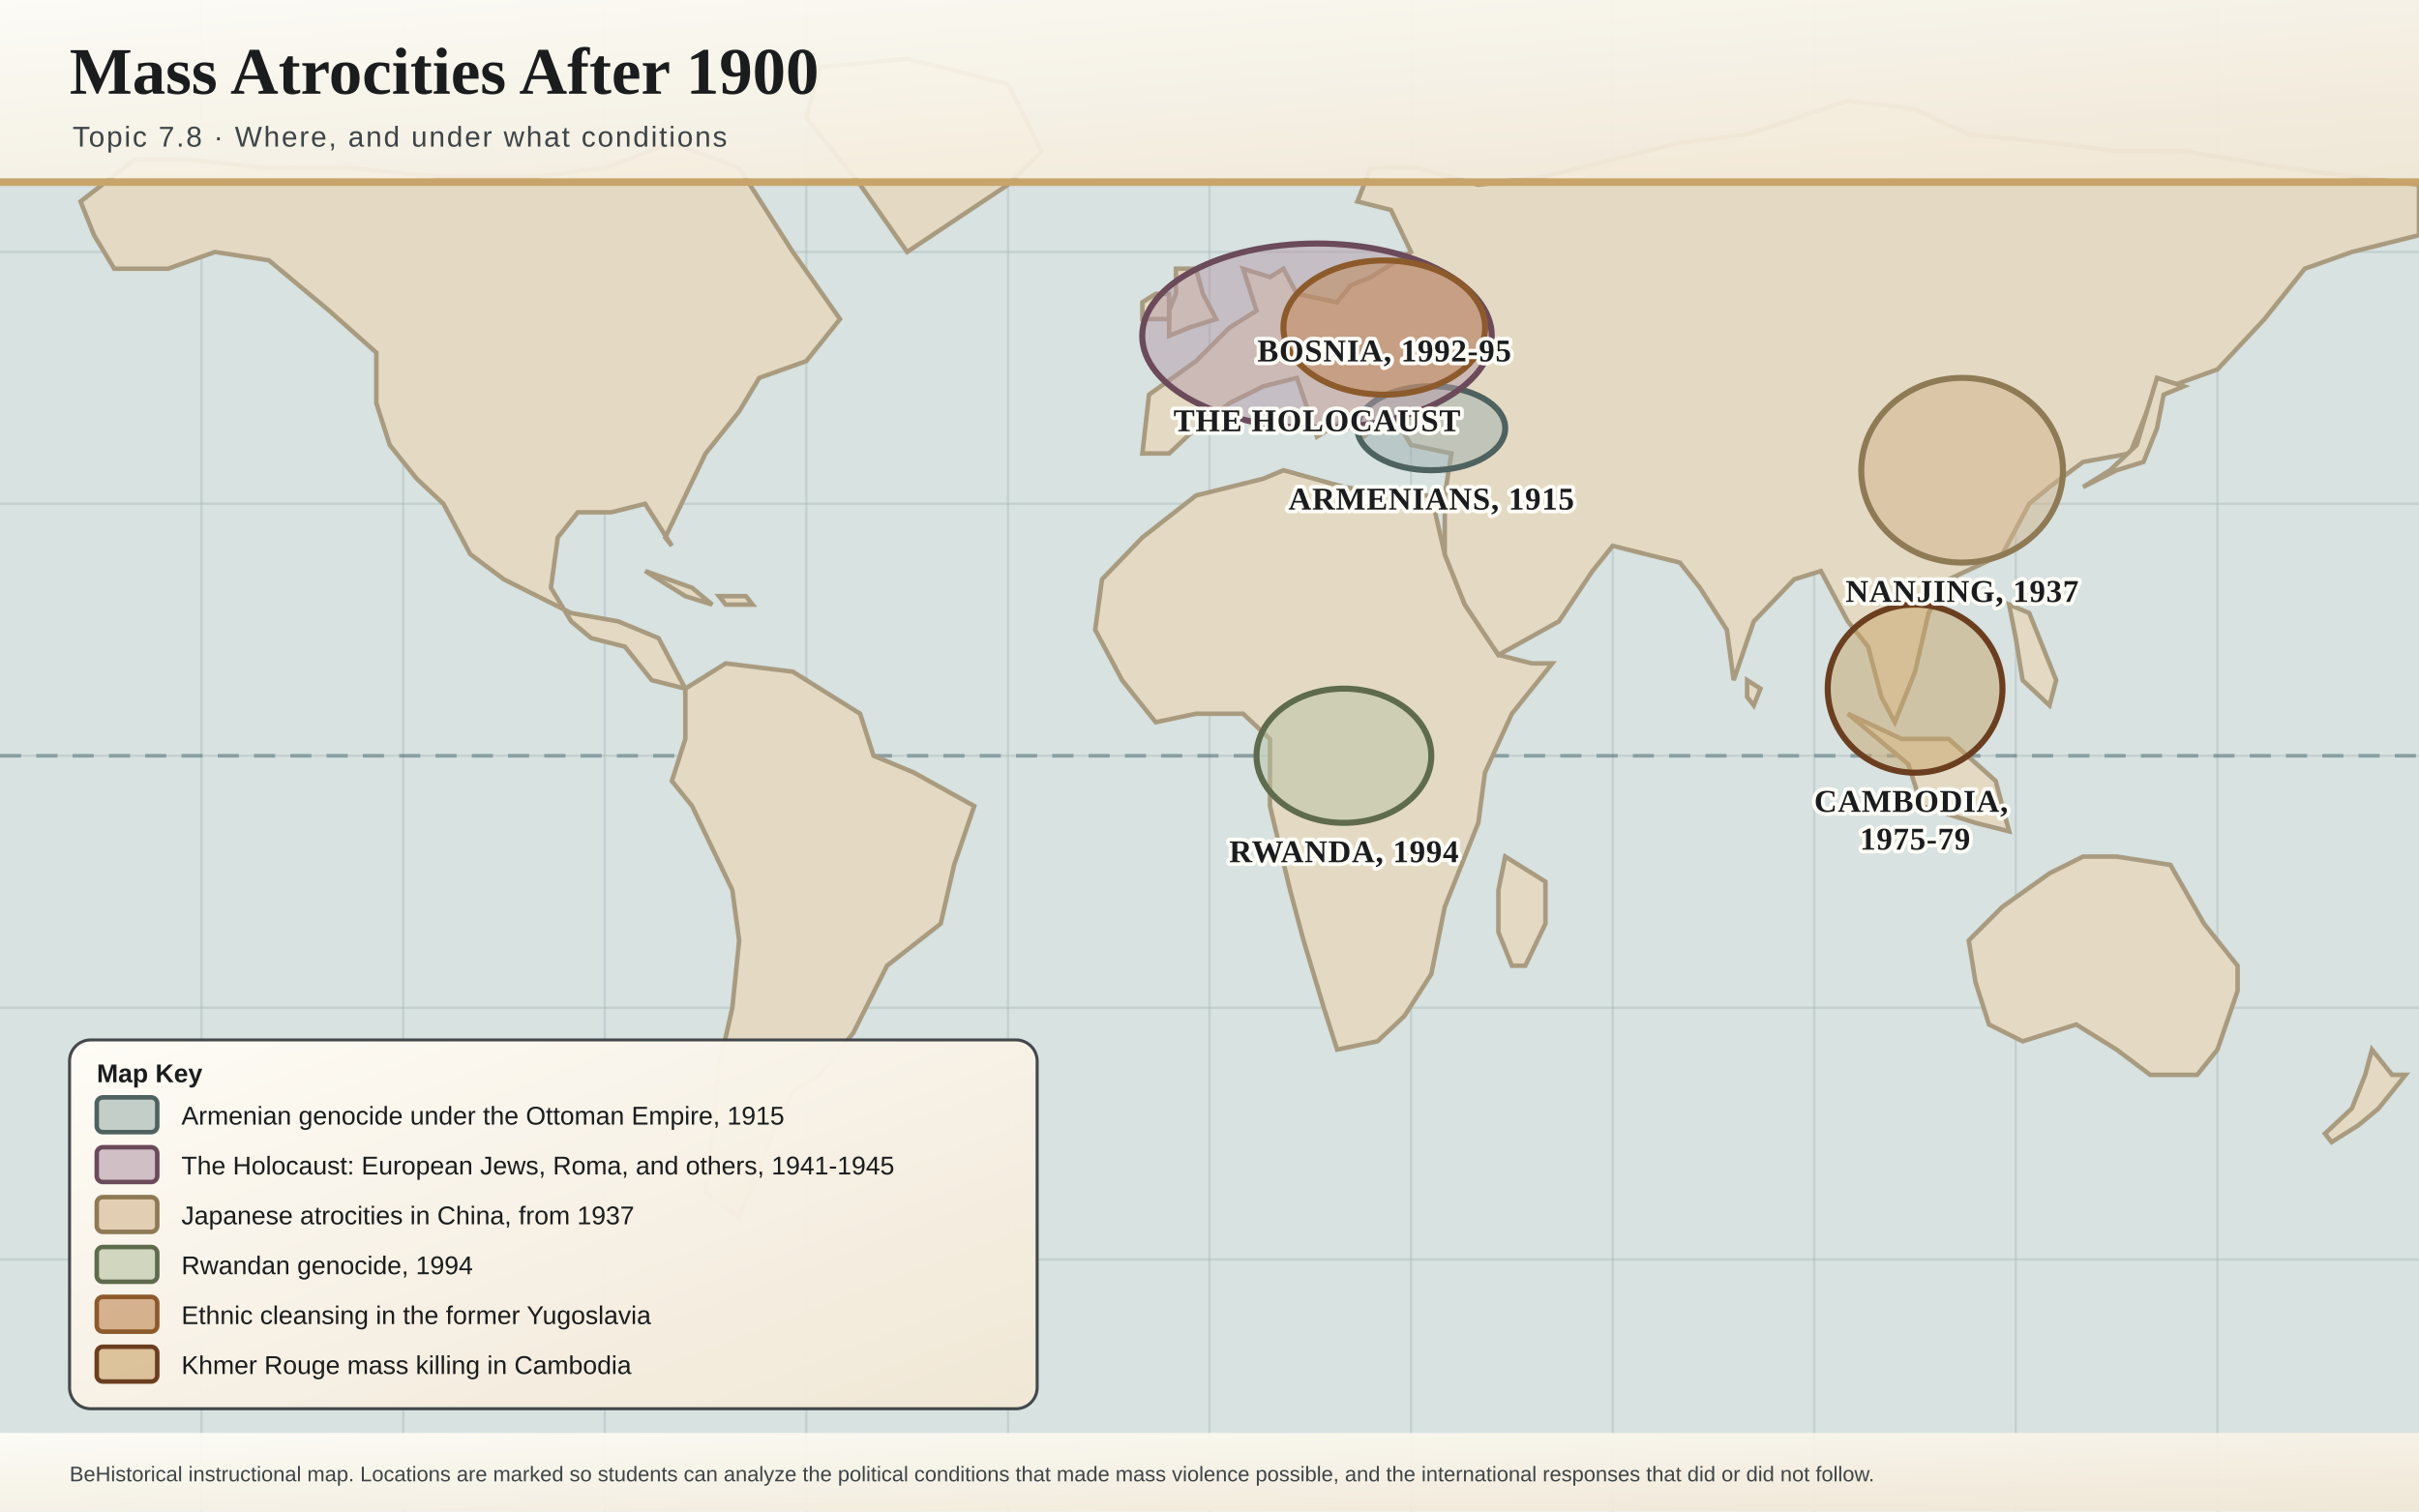
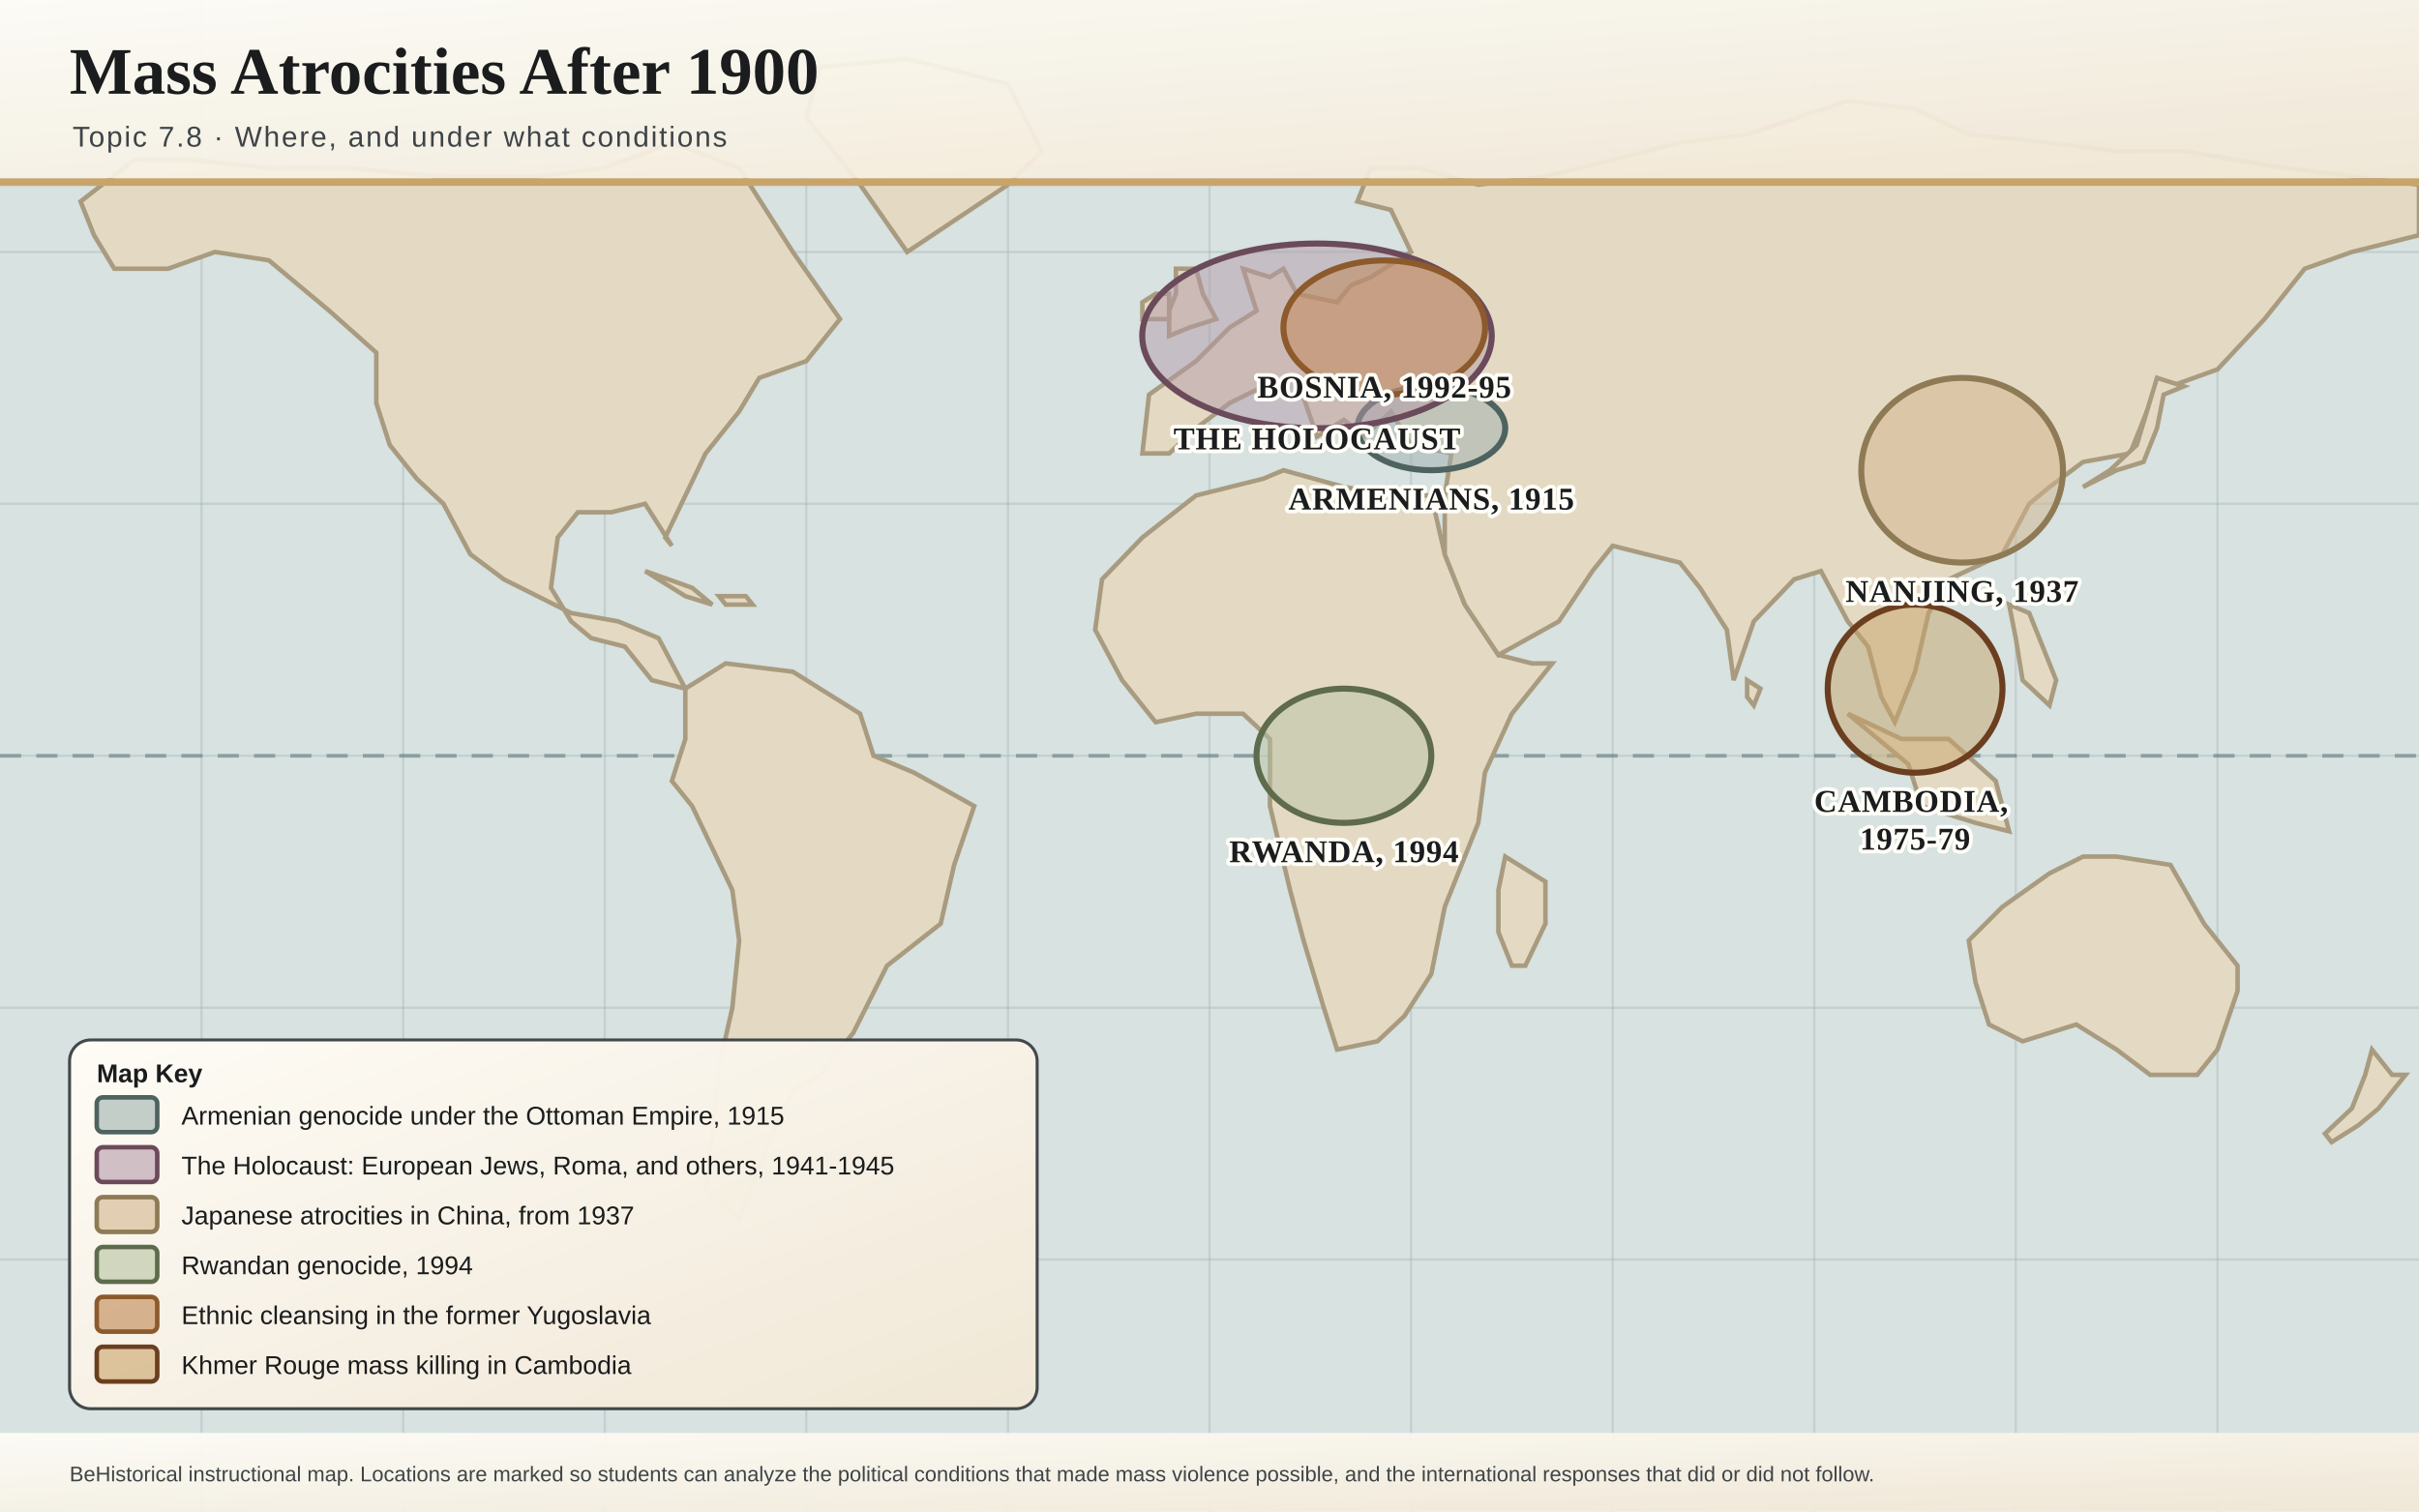
<svg xmlns="http://www.w3.org/2000/svg" width="1600" height="1000" viewBox="0 0 1600 1000" preserveAspectRatio="xMidYMid meet" role="img" aria-labelledby="map-title map-desc">
  <defs>
    <linearGradient id="paper" x1="0" x2="1" y1="0" y2="1">
      <stop offset="0" stop-color="#FFFDF7" />
      <stop offset="1" stop-color="#F1E7D5" />
    </linearGradient>
    <marker id="arrow" markerWidth="20" markerHeight="16" refX="17" refY="8" orient="auto" markerUnits="userSpaceOnUse">
      <path d="M0,0 L20,8 L0,16 Z" fill="#8C5A2B" />
    </marker>
    <style>
      .title{font-family:Georgia,'Times New Roman',serif;font-weight:700;font-size:44px;fill:#1A1C1D}
      .subtitle{font-family:Arial,Helvetica,sans-serif;font-size:19px;fill:#3E4447;letter-spacing:1.2px;text-transform:uppercase}
      .region{font-family:Georgia,'Times New Roman',serif;font-weight:700;font-size:21px;letter-spacing:.5px}
      .place{font-family:Arial,Helvetica,sans-serif;font-weight:700;font-size:18px;fill:#1A1C1D}
      .placenote{font-family:Arial,Helvetica,sans-serif;font-size:15px;fill:#3E4447}
      .small{font-family:Arial,Helvetica,sans-serif;font-size:17px;fill:#1A1C1D}
      .tiny{font-family:Arial,Helvetica,sans-serif;font-size:14px;fill:#3E4447}
      .badgenum{font-family:Arial,Helvetica,sans-serif;font-weight:700;font-size:19px;fill:#FFFDF7}
      .badge{fill:#8C5A2B;stroke:#FFFDF7;stroke-width:3}
      .halo{paint-order:stroke;stroke:#FFFDF7;stroke-width:5;stroke-linejoin:round}
      .city{fill:#1A1C1D;stroke:#FFFDF7;stroke-width:4}
+       .leader{stroke:#1A1C1D;stroke-width:2.5;stroke-linecap:round;opacity:.7}
      .flow{fill:none;stroke:#8C5A2B;stroke-width:6;stroke-linecap:round;opacity:.9}
      #land path{fill:#E4DAC4;stroke:#A99B7F;stroke-width:3}
      #graticule line{stroke:#9FB0AE;stroke-width:1.5;opacity:.35}
    </style>
  </defs>
  <rect width="1600" height="1000" fill="#D7E2E1" />
  <g id="graticule">
    <line x1="133.3" y1="0" x2="133.3" y2="1000" />
    <line x1="266.7" y1="0" x2="266.7" y2="1000" />
    <line x1="400.0" y1="0" x2="400.0" y2="1000" />
    <line x1="533.3" y1="0" x2="533.3" y2="1000" />
    <line x1="666.7" y1="0" x2="666.7" y2="1000" />
    <line x1="800.0" y1="0" x2="800.0" y2="1000" />
    <line x1="933.3" y1="0" x2="933.3" y2="1000" />
    <line x1="1066.7" y1="0" x2="1066.7" y2="1000" />
    <line x1="1200.0" y1="0" x2="1200.0" y2="1000" />
    <line x1="1333.3" y1="0" x2="1333.3" y2="1000" />
    <line x1="1466.7" y1="0" x2="1466.7" y2="1000" />
    <line x1="0" y1="833.3" x2="1600" y2="833.3" />
    <line x1="0" y1="666.7" x2="1600" y2="666.7" />
    <line x1="0" y1="500.0" x2="1600" y2="500.0" />
    <line x1="0" y1="333.3" x2="1600" y2="333.3" />
    <line x1="0" y1="166.7" x2="1600" y2="166.7" />
  </g>
  <line x1="0" y1="500.0" x2="1600" y2="500.0" stroke="#4E6B72" stroke-width="2.5" stroke-dasharray="14 10" opacity=".5" />
  <g id="land">
    <path id="land-greenland" d="M600.0,166.7 L666.7,122.2 L688.9,100.0 L666.7,55.6 L600.0,38.9 L542.2,44.4 L533.3,77.8 L568.9,122.2 L600.0,166.7 Z" />
    <path id="land-northAmerica" d="M53.3,133.3 L88.9,105.6 L124.4,105.6 L177.8,111.1 L231.1,111.1 L288.9,116.7 L355.6,116.7 L400.0,111.1 L444.4,94.4 L488.9,111.1 L524.4,166.7 L555.6,211.1 L533.3,238.9 L502.2,250.0 L488.9,272.2 L466.7,300.0 L440.0,355.6 L444.4,361.1 L426.7,333.3 L404.4,338.9 L382.2,338.9 L368.9,355.6 L364.4,388.9 L377.8,411.1 L391.1,422.2 L413.3,427.8 L431.1,450.0 L453.3,455.6 L435.6,422.2 L408.9,411.1 L377.8,405.6 L333.3,383.3 L311.1,366.7 L293.3,333.3 L275.6,316.7 L257.8,294.4 L248.9,266.7 L248.9,233.3 L217.8,205.6 L177.8,172.2 L142.2,166.7 L111.1,177.8 L75.6,177.8 L62.2,155.6 L53.3,133.3 Z" />
    <path id="land-southAmerica" d="M453.3,455.6 L480.0,438.9 L524.4,444.4 L568.9,472.2 L577.8,500.0 L604.4,511.1 L644.4,533.3 L631.1,572.2 L622.2,611.1 L586.7,638.9 L564.4,683.3 L542.2,711.1 L524.4,722.2 L511.1,750.0 L497.8,783.3 L488.9,805.6 L466.7,788.9 L471.1,750.0 L475.6,705.6 L484.4,666.7 L488.9,622.2 L484.4,588.9 L457.8,533.3 L444.4,516.7 L453.3,488.9 L453.3,455.6 Z" />
    <path id="land-africa" d="M724.4,416.7 L728.9,383.3 L755.6,355.6 L791.1,327.8 L835.6,316.7 L848.9,311.1 L888.9,322.2 L924.4,327.8 L946.7,327.8 L955.6,366.7 L968.9,400.0 L991.1,433.3 L1013.3,438.9 L1026.7,438.9 L1000.0,472.2 L982.2,511.1 L977.8,544.4 L955.6,600.0 L946.7,644.4 L928.9,672.2 L911.1,688.9 L884.4,694.4 L875.6,666.7 L862.2,622.2 L853.3,588.9 L840.0,533.3 L840.0,488.9 L822.2,472.2 L791.1,472.2 L764.4,477.8 L742.2,450.0 L724.4,416.7 Z" />
    <path id="land-eurasia" d="M755.6,300.0 L760.0,261.1 L791.1,238.9 L813.3,216.7 L831.1,205.6 L822.2,177.8 L840.0,183.3 L848.9,177.8 L857.8,194.4 L884.4,200.0 L893.3,188.9 L906.7,183.3 L924.4,172.2 L933.3,166.7 L920.0,138.9 L897.8,133.3 L906.7,111.1 L937.8,111.1 L977.8,122.2 L1022.2,116.7 L1066.7,105.6 L1111.1,94.4 L1155.6,88.9 L1222.2,66.7 L1266.7,72.2 L1302.2,88.9 L1355.6,94.4 L1400.0,100.0 L1444.4,100.0 L1511.1,111.1 L1555.6,116.7 L1600.0,122.2 L1600.0,155.6 L1555.6,166.7 L1524.4,177.8 L1497.8,211.1 L1466.7,244.4 L1435.6,255.6 L1422.2,266.7 L1408.9,300.0 L1377.8,305.6 L1355.6,322.2 L1342.2,333.3 L1324.4,366.7 L1288.9,383.3 L1275.6,405.6 L1266.7,444.4 L1253.3,477.8 L1244.4,461.1 L1235.6,427.8 L1222.2,411.1 L1204.4,377.8 L1186.7,383.3 L1160.0,411.1 L1146.7,450.0 L1142.2,416.7 L1124.4,388.9 L1111.1,372.2 L1088.9,366.7 L1066.7,361.1 L1053.3,377.8 L1031.1,411.1 L991.1,433.3 L968.9,400.0 L955.6,366.7 L955.6,327.8 L960.0,300.0 L933.3,294.4 L920.0,272.2 L902.2,288.9 L888.9,277.8 L871.1,288.9 L857.8,250.0 L835.6,255.6 L813.3,266.7 L791.1,283.3 L773.3,300.0 L755.6,300.0 Z" />
    <path id="land-britain" d="M773.3,222.2 L786.7,216.7 L804.4,211.1 L795.6,194.4 L791.1,177.8 L777.8,177.8 L777.8,194.4 L773.3,205.6 L773.3,222.2 Z" />
    <path id="land-ireland" d="M755.6,211.1 L773.3,211.1 L773.3,194.4 L764.4,194.4 L755.6,200.0 L755.6,211.1 Z" />
    <path id="land-japan" d="M1377.8,322.2 L1400.0,311.1 L1417.8,305.6 L1426.7,283.3 L1431.1,261.1 L1444.4,255.6 L1426.7,250.0 L1413.3,294.4 L1395.6,311.1 L1377.8,322.2 Z" />
    <path id="land-indonesia" d="M1222.2,472.2 L1262.2,505.6 L1271.1,533.3 L1306.7,544.4 L1328.9,550.0 L1320.0,516.7 L1288.9,488.9 L1257.8,488.9 L1222.2,472.2 Z" />
    <path id="land-philippines" d="M1328.9,400.0 L1342.2,405.6 L1351.1,427.8 L1360.0,450.0 L1355.6,466.7 L1337.8,450.0 L1333.3,422.2 L1328.9,400.0 Z" />
    <path id="land-australia" d="M1302.2,622.2 L1306.7,650.0 L1315.6,677.8 L1337.8,688.9 L1373.3,677.8 L1400.0,694.4 L1422.2,711.1 L1453.3,711.1 L1466.7,694.4 L1480.0,655.6 L1480.0,638.9 L1457.8,611.1 L1435.6,572.2 L1400.0,566.7 L1377.8,566.7 L1355.6,577.8 L1324.4,600.0 L1302.2,622.2 Z" />
    <path id="land-newZealand" d="M1568.9,694.4 L1582.2,711.1 L1591.1,711.1 L1573.3,733.3 L1560.0,744.4 L1542.2,755.6 L1537.8,750.0 L1555.6,733.3 L1564.4,711.1 L1568.9,694.4 Z" />
    <path id="land-madagascar" d="M995.6,566.7 L1022.2,583.3 L1022.2,611.1 L1008.9,638.9 L1000.0,638.9 L991.1,616.7 L991.1,588.9 L995.6,566.7 Z" />
    <path id="land-cuba" d="M426.7,377.8 L457.8,388.9 L471.1,400.0 L453.3,394.4 L426.7,377.8 Z" />
    <path id="land-hispaniola" d="M475.6,394.4 L493.3,394.4 L497.8,400.0 L480.0,400.0 L475.6,394.4 Z" />
    <path id="land-sriLanka" d="M1155.6,450.0 L1164.4,455.6 L1160.0,466.7 L1155.6,461.1 L1155.6,450.0 Z" />
  </g>
  <g id="highlights">
    <ellipse cx="946.7" cy="283.3" rx="48.9" ry="27.8" fill="#9FB0AE" fill-opacity="0.5" stroke="#4E6260" stroke-width="4" />
    <ellipse cx="871.1" cy="222.2" rx="115.6" ry="61.1" fill="#B49AA8" fill-opacity="0.5" stroke="#6B4A5A" stroke-width="4" />
    <ellipse cx="1297.8" cy="311.1" rx="66.7" ry="61.1" fill="#D2B48C" fill-opacity="0.5" stroke="#8E7A55" stroke-width="4" />
    <ellipse cx="888.9" cy="500.0" rx="57.8" ry="44.4" fill="#B6C2A2" fill-opacity="0.5" stroke="#5E6B4C" stroke-width="4" />
    <ellipse cx="915.6" cy="216.7" rx="66.7" ry="44.4" fill="#C08552" fill-opacity="0.5" stroke="#8C5A2B" stroke-width="4" />
    <ellipse cx="1266.7" cy="455.6" rx="57.8" ry="55.6" fill="#C9A46A" fill-opacity="0.5" stroke="#6B3E1F" stroke-width="4" />
  </g>
  <g id="flows">
    
  </g>
  <g id="region-labels">
    <text class="region halo" x="946.7" y="337.1" text-anchor="middle" fill="#1A1C1D">
      <tspan x="946.7" dy="0">ARMENIANS, 1915</tspan>
    </text>
-     <text class="region halo" x="871.1" y="285.3" text-anchor="middle" fill="#1A1C1D">
+     <text class="region halo" x="871.1" y="297.3" text-anchor="middle" fill="#1A1C1D">
      <tspan x="871.1" dy="0">THE HOLOCAUST</tspan>
    </text>
    <text class="region halo" x="1297.8" y="398.2" text-anchor="middle" fill="#1A1C1D">
      <tspan x="1297.8" dy="0">NANJING, 1937</tspan>
    </text>
    <text class="region halo" x="888.9" y="570.4" text-anchor="middle" fill="#1A1C1D">
      <tspan x="888.9" dy="0">RWANDA, 1994</tspan>
    </text>
-     <text class="region halo" x="915.6" y="239.1" text-anchor="middle" fill="#1A1C1D">
+     <text class="region halo" x="915.6" y="263.1" text-anchor="middle" fill="#1A1C1D">
      <tspan x="915.6" dy="0">BOSNIA, 1992-95</tspan>
    </text>
    <text class="region halo" x="1266.7" y="537.1" text-anchor="middle" fill="#1A1C1D">
      <tspan x="1266.7" dy="0">CAMBODIA,</tspan>
      <tspan x="1266.7" dy="25">1975-79</tspan>
    </text>
  </g>
  <g id="places">
    
  </g>
  <g id="titleband">
    <rect x="0" y="0" width="1600" height="118" fill="url(#paper)" opacity=".93" />
    <rect x="0" y="118" width="1600" height="5" fill="#C9A46A" />
    <text class="title" x="46" y="62">Mass Atrocities After 1900</text>
    <text class="subtitle" x="48" y="97">Topic 7.8 · Where, and under what conditions</text>
  </g>
  <g id="legend" transform="translate(46,688)">
    <rect x="0" y="0" width="640" height="244" rx="14" fill="url(#paper)" stroke="#3E4447" stroke-width="2" opacity=".97" />
    <text class="small" x="18" y="28" font-weight="700">Map Key</text>
    <rect x="18" y="38" width="40" height="23" rx="4" fill="#9FB0AE" fill-opacity=".6" stroke="#4E6260" stroke-width="3" />
    <text class="small" x="74" y="56">Armenian genocide under the Ottoman Empire, 1915</text>
    <rect x="18" y="71" width="40" height="23" rx="4" fill="#B49AA8" fill-opacity=".6" stroke="#6B4A5A" stroke-width="3" />
    <text class="small" x="74" y="89">The Holocaust: European Jews, Roma, and others, 1941-1945</text>
    <rect x="18" y="104" width="40" height="23" rx="4" fill="#D2B48C" fill-opacity=".6" stroke="#8E7A55" stroke-width="3" />
    <text class="small" x="74" y="122">Japanese atrocities in China, from 1937</text>
    <rect x="18" y="137" width="40" height="23" rx="4" fill="#B6C2A2" fill-opacity=".6" stroke="#5E6B4C" stroke-width="3" />
    <text class="small" x="74" y="155">Rwandan genocide, 1994</text>
    <rect x="18" y="170" width="40" height="23" rx="4" fill="#C08552" fill-opacity=".6" stroke="#8C5A2B" stroke-width="3" />
    <text class="small" x="74" y="188">Ethnic cleansing in the former Yugoslavia</text>
    <rect x="18" y="203" width="40" height="23" rx="4" fill="#C9A46A" fill-opacity=".6" stroke="#6B3E1F" stroke-width="3" />
    <text class="small" x="74" y="221">Khmer Rouge mass killing in Cambodia</text>
  </g>
  <rect x="0" y="948" width="1600" height="52" fill="url(#paper)" opacity=".93" />
  <text class="tiny" x="46" y="980">BeHistorical instructional map. Locations are marked so students can analyze the political conditions that made mass violence possible, and the international responses that did or did not follow.</text>
</svg>
